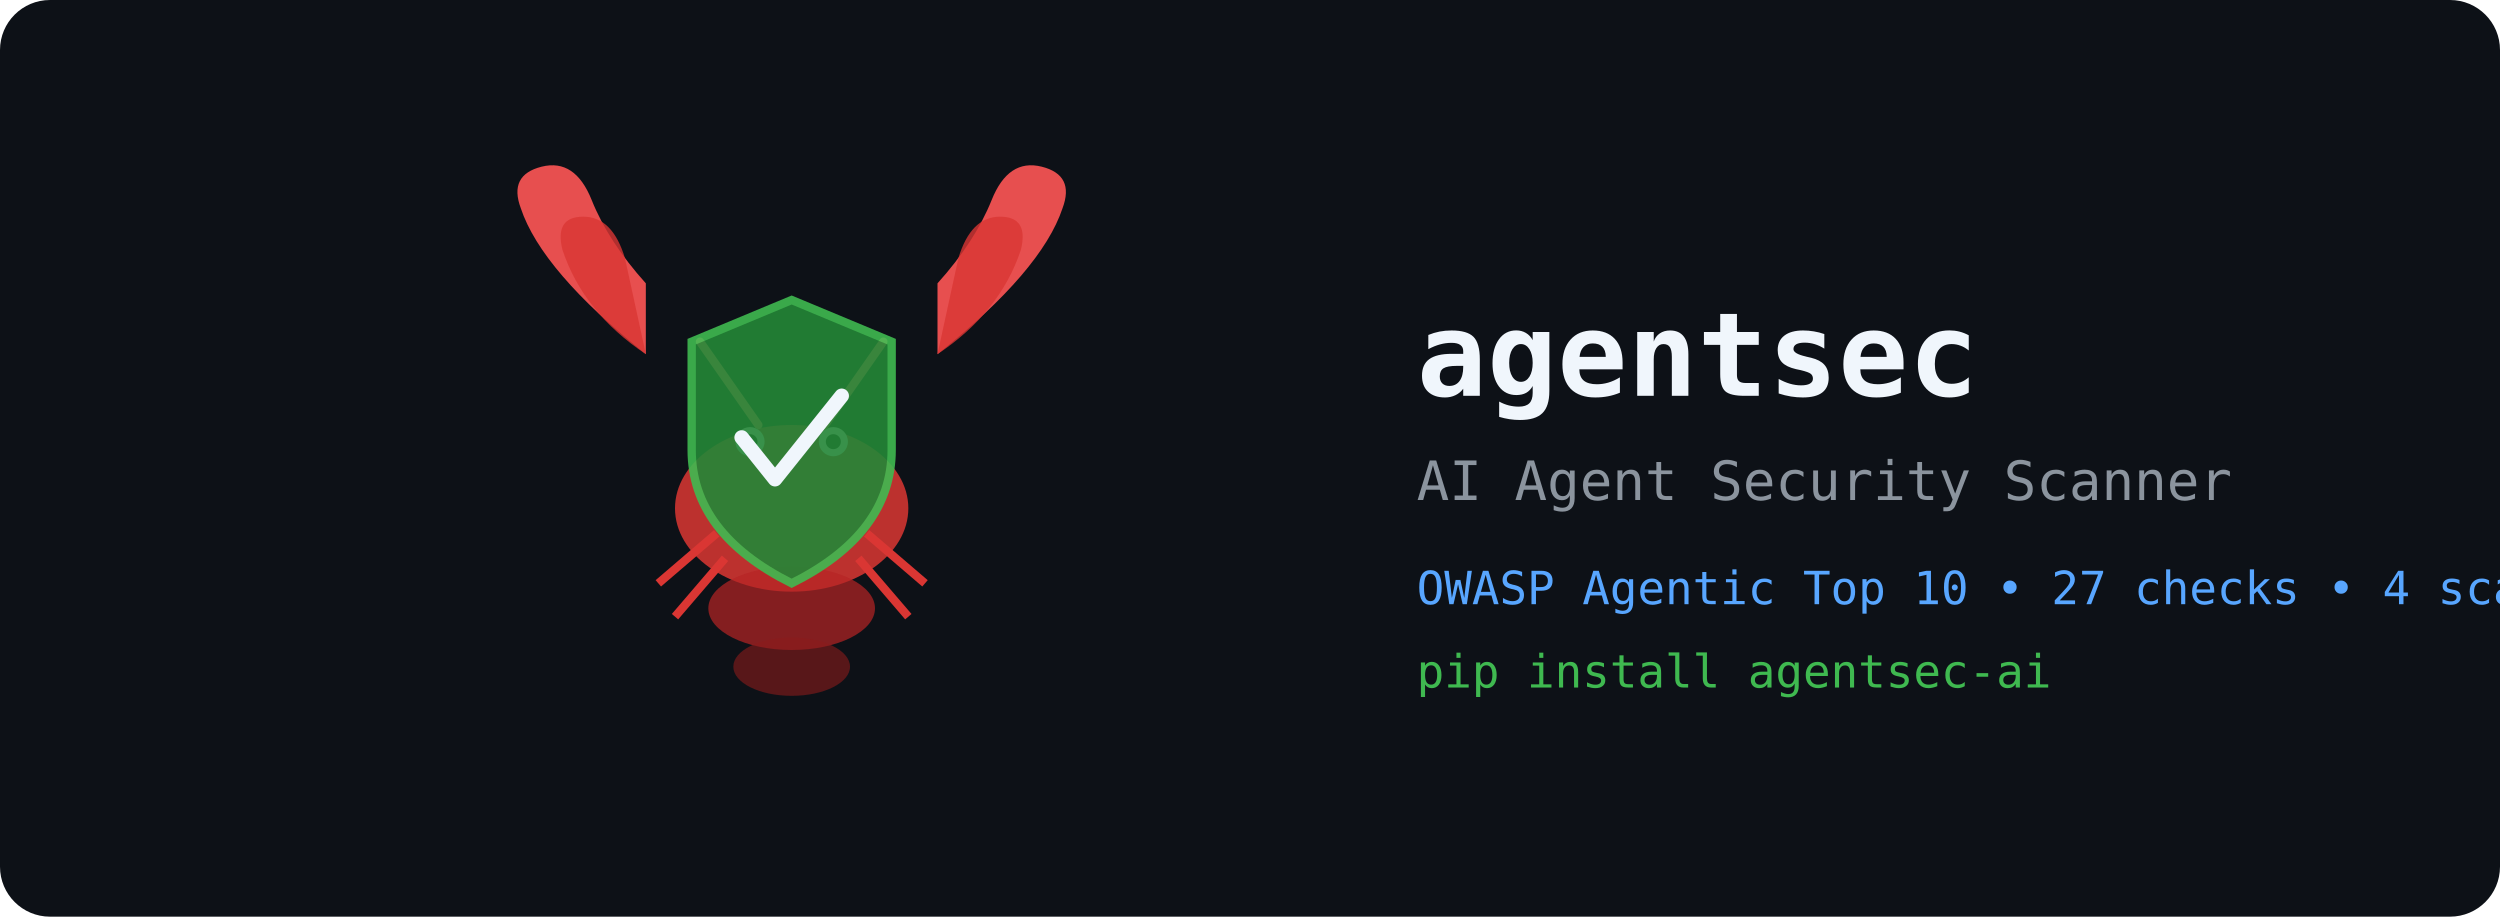
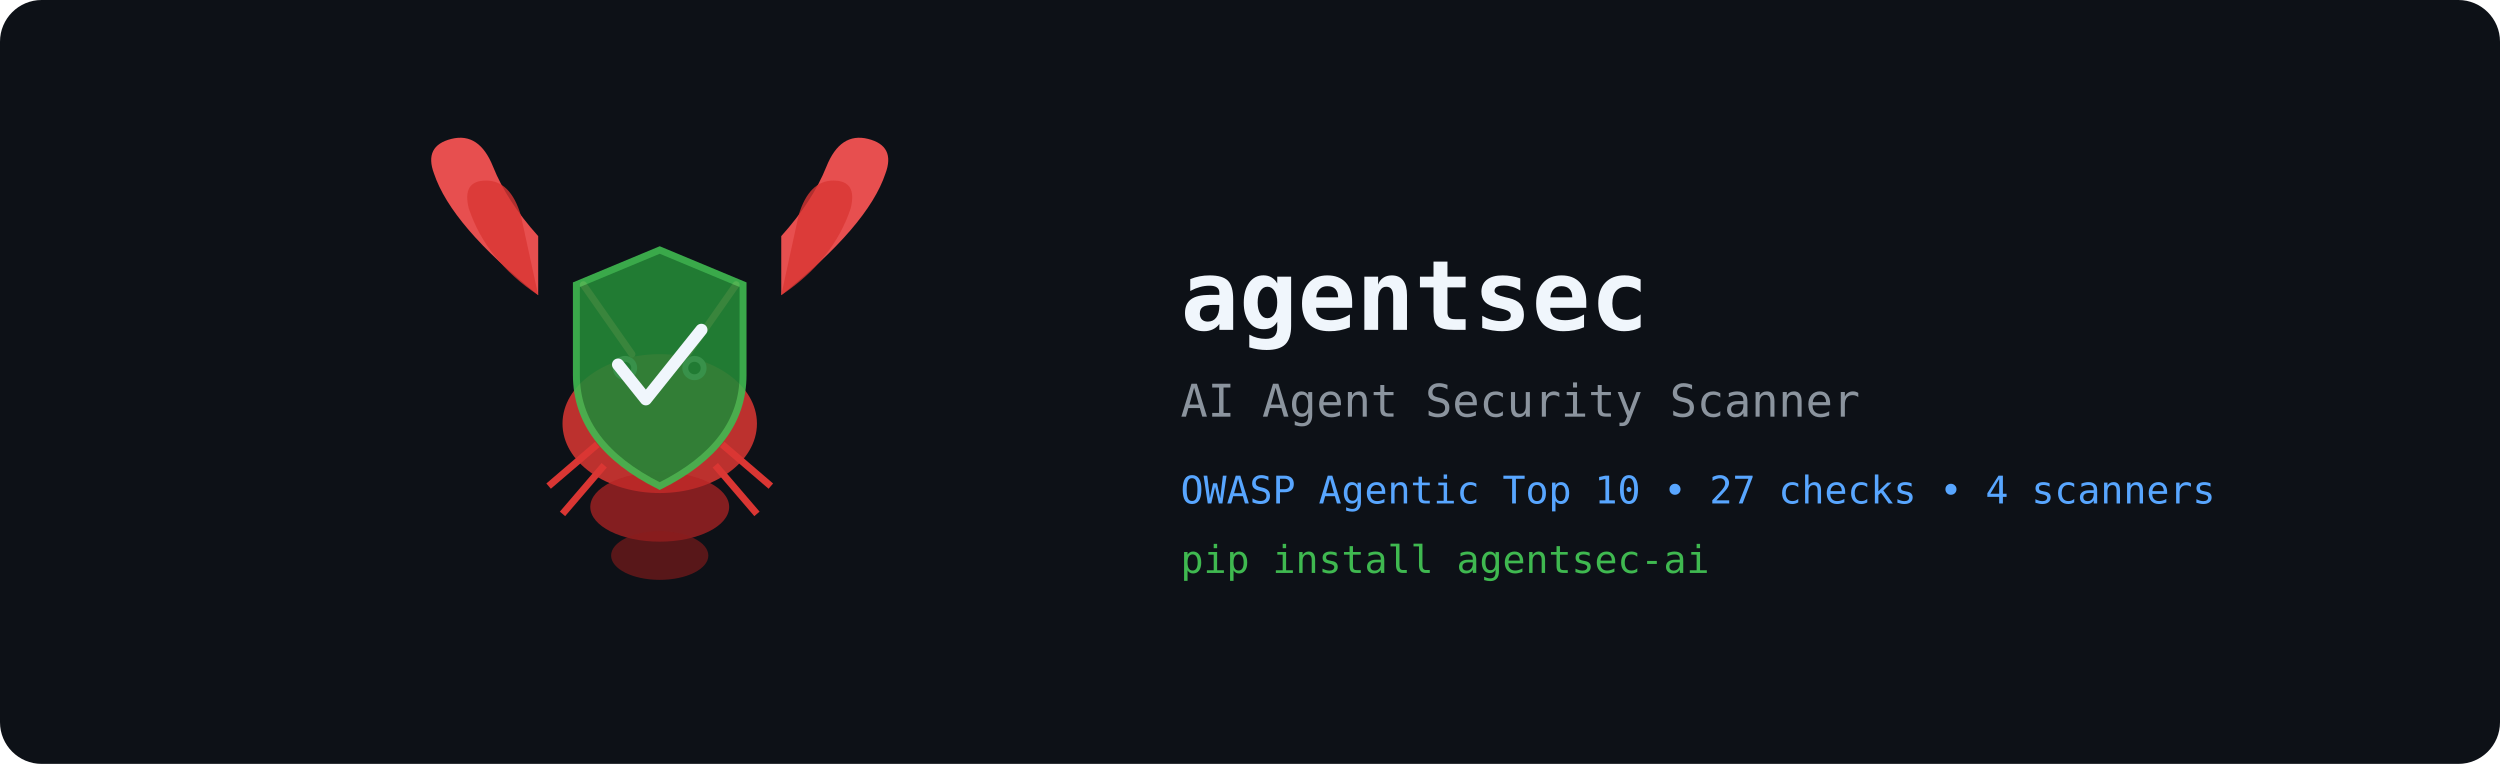
- <svg xmlns="http://www.w3.org/2000/svg" viewBox="0 0 600 220">
-   <rect width="600" height="220" rx="12" fill="#0d1117" />
+ <svg xmlns="http://www.w3.org/2000/svg" viewBox="0 0 720 220">
+   <rect width="720" height="220" rx="12" fill="#0d1117" />
  <g transform="translate(190,110)">
    <ellipse cx="0" cy="12" rx="28" ry="20" fill="#da3633" opacity="0.85" />
    <ellipse cx="0" cy="36" rx="20" ry="10" fill="#b62324" opacity="0.7" />
    <ellipse cx="0" cy="50" rx="14" ry="7" fill="#8b1a1a" opacity="0.6" />
    <circle cx="-10" cy="-4" r="3.5" fill="#f0f6fc" />
    <circle cx="10" cy="-4" r="3.5" fill="#f0f6fc" />
    <circle cx="-10" cy="-4" r="1.8" fill="#0d1117" />
    <circle cx="10" cy="-4" r="1.8" fill="#0d1117" />
    <line x1="-8" y1="-8" x2="-22" y2="-28" stroke="#ff7b72" stroke-width="2" stroke-linecap="round" />
    <line x1="8" y1="-8" x2="22" y2="-28" stroke="#ff7b72" stroke-width="2" stroke-linecap="round" />
    <line x1="-18" y1="18" x2="-32" y2="30" stroke="#da3633" stroke-width="2" />
    <line x1="-16" y1="24" x2="-28" y2="38" stroke="#da3633" stroke-width="2" />
    <line x1="18" y1="18" x2="32" y2="30" stroke="#da3633" stroke-width="2" />
    <line x1="16" y1="24" x2="28" y2="38" stroke="#da3633" stroke-width="2" />
  </g>
  <g>
    <path d="M155,85 Q130,65 125,50 Q122,42 130,40 Q138,38 142,48 Q146,58 155,68 Z" fill="#ff5555" opacity="0.9" />
    <path d="M155,85 Q140,75 135,60 Q133,52 140,52 Q147,52 150,62 Z" fill="#da3633" opacity="0.8" />
  </g>
  <g>
    <path d="M225,85 Q250,65 255,50 Q258,42 250,40 Q242,38 238,48 Q234,58 225,68 Z" fill="#ff5555" opacity="0.9" />
    <path d="M225,85 Q240,75 245,60 Q247,52 240,52 Q233,52 230,62 Z" fill="#da3633" opacity="0.8" />
  </g>
  <g>
    <path d="M190,72 L214,82 L214,108 Q214,128 190,140 Q166,128 166,108 L166,82 Z" fill="#238636" opacity="0.9" stroke="#3fb950" stroke-width="2" />
    <polyline points="178,105 186,115 202,95" fill="none" stroke="#f0f6fc" stroke-width="3.5" stroke-linecap="round" stroke-linejoin="round" />
  </g>
  <text x="340" y="95" fill="#f0f6fc" font-size="28" font-weight="700" font-family="Cascadia Code,Fira Code,JetBrains Mono,Consolas,monospace">agentsec</text>
  <text x="340" y="120" fill="#8b949e" font-size="13" font-family="Cascadia Code,Fira Code,JetBrains Mono,Consolas,monospace">AI Agent Security Scanner</text>
  <text x="340" y="145" fill="#58a6ff" font-size="11" font-family="Cascadia Code,Fira Code,JetBrains Mono,Consolas,monospace">OWASP Agentic Top 10 • 27 checks • 4 scanners</text>
  <text x="340" y="165" fill="#3fb950" font-size="11" font-family="Cascadia Code,Fira Code,JetBrains Mono,Consolas,monospace">pip install agentsec-ai</text>
</svg>
